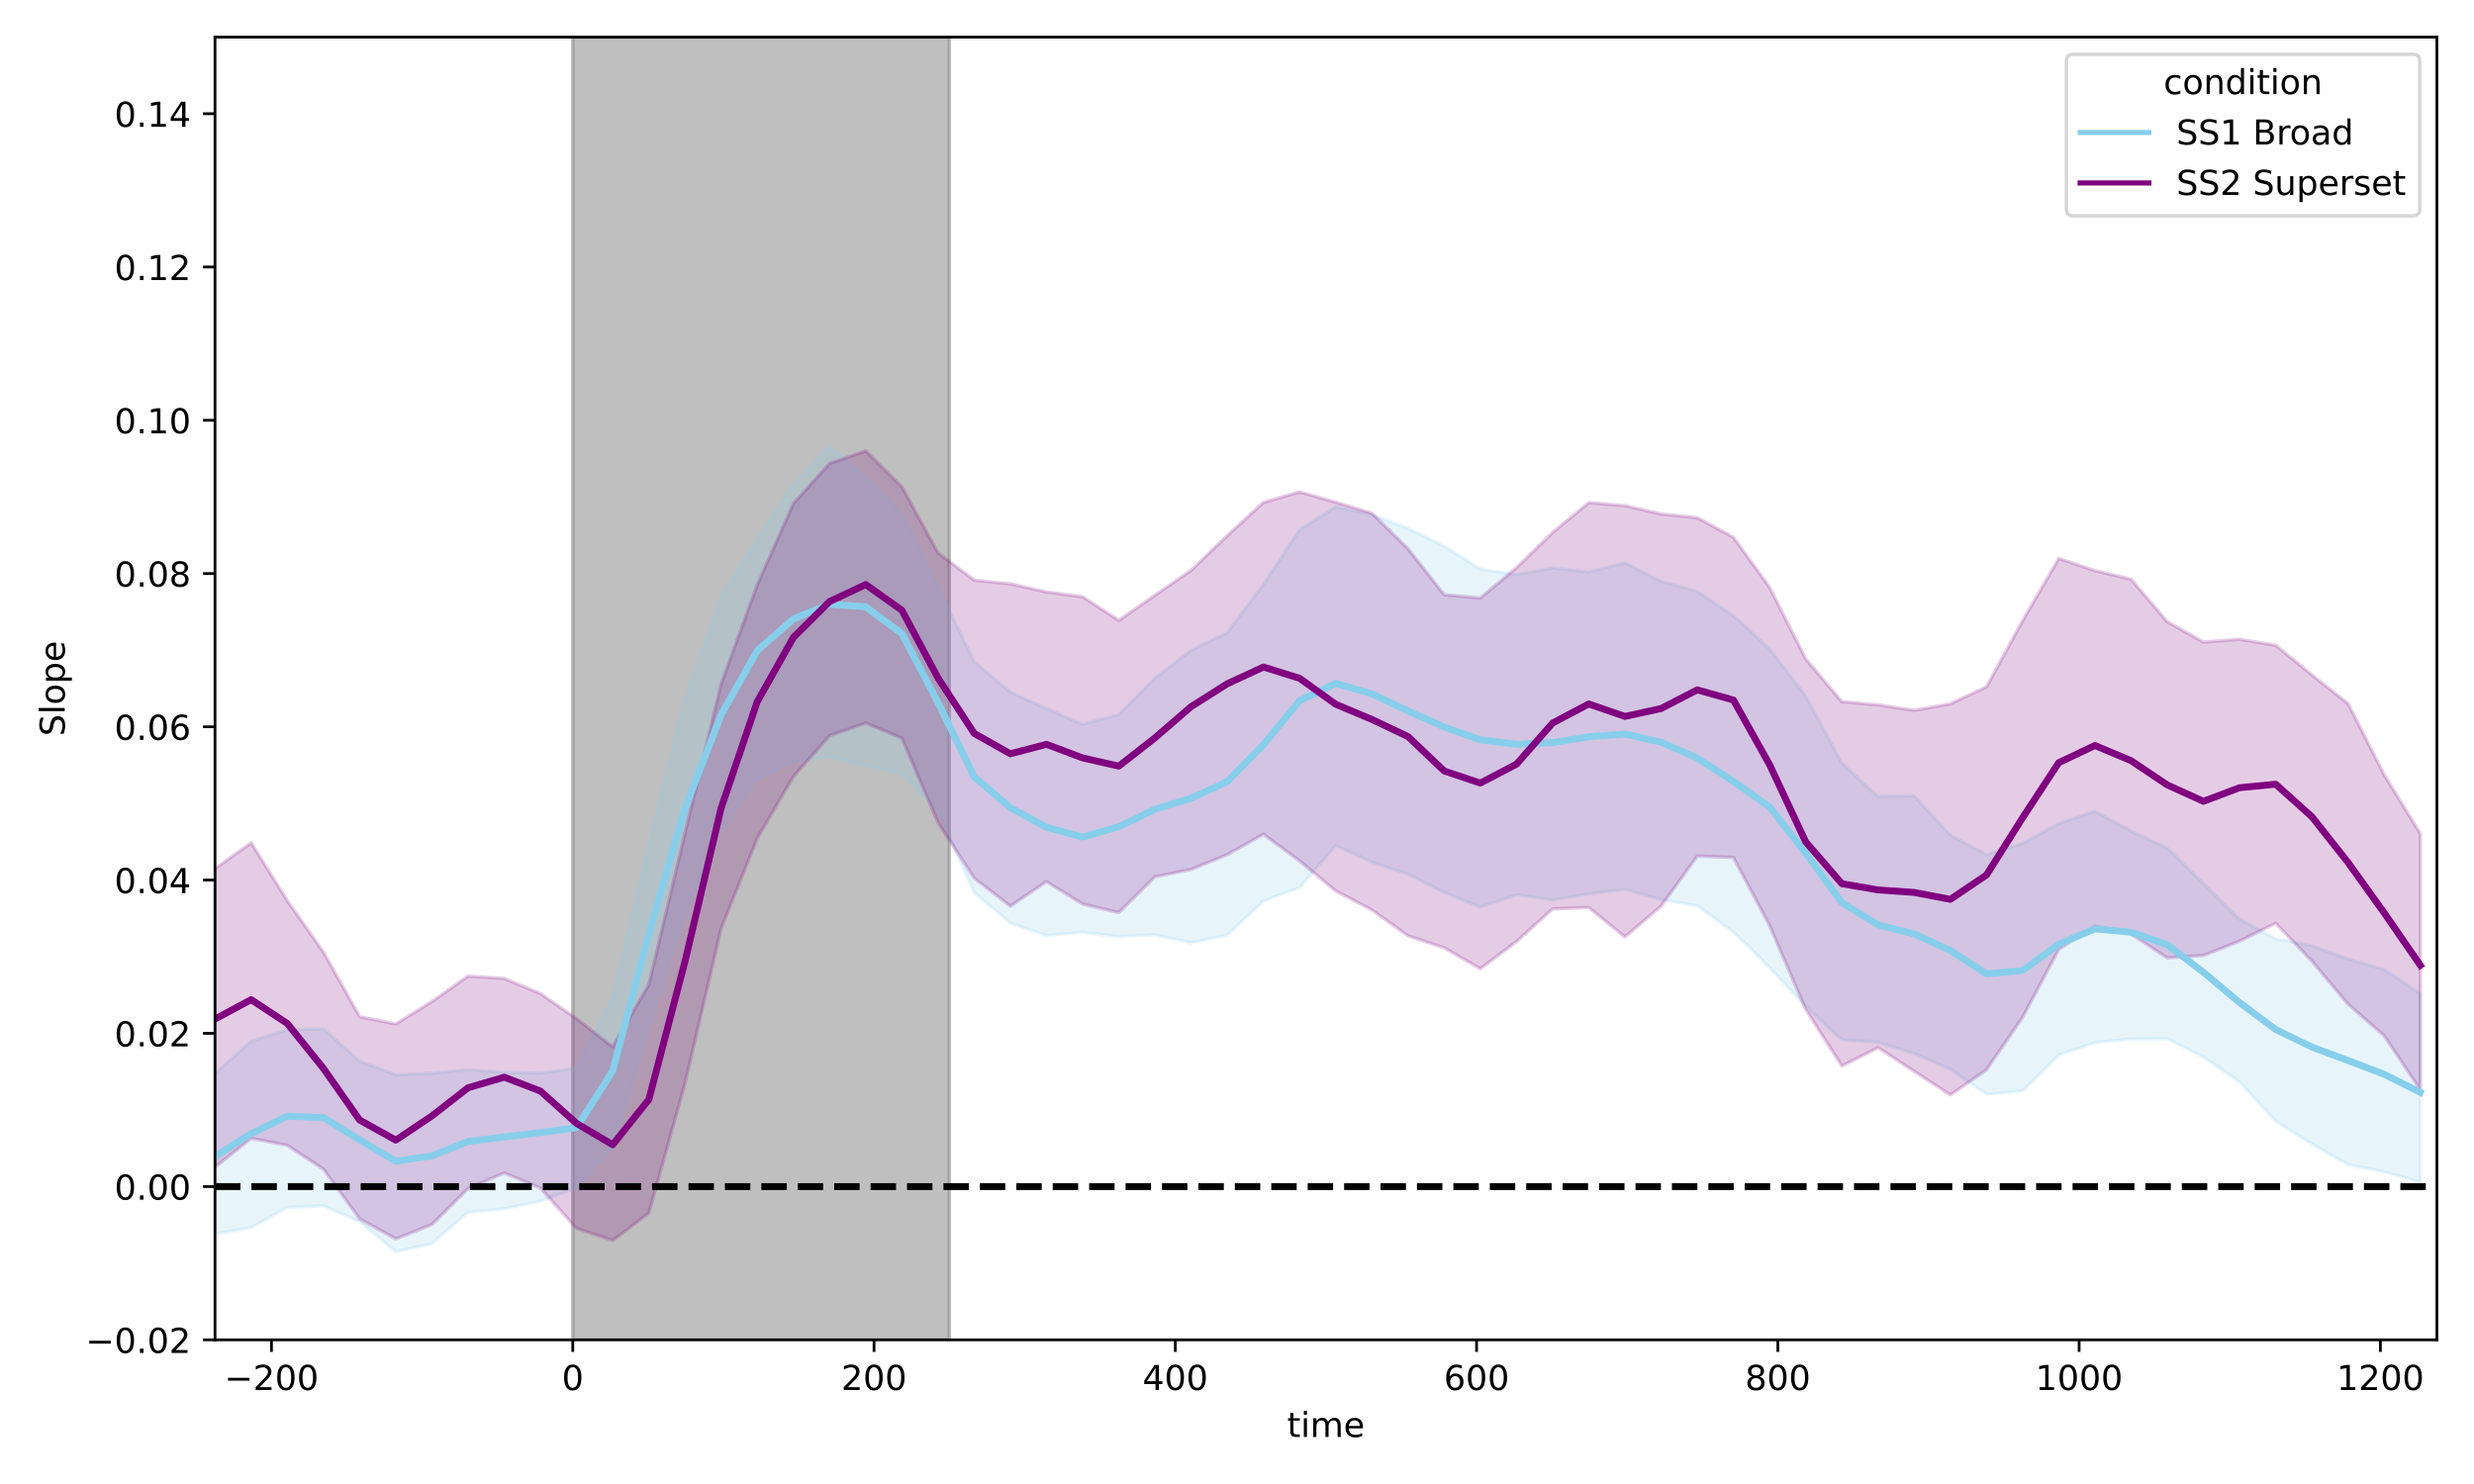
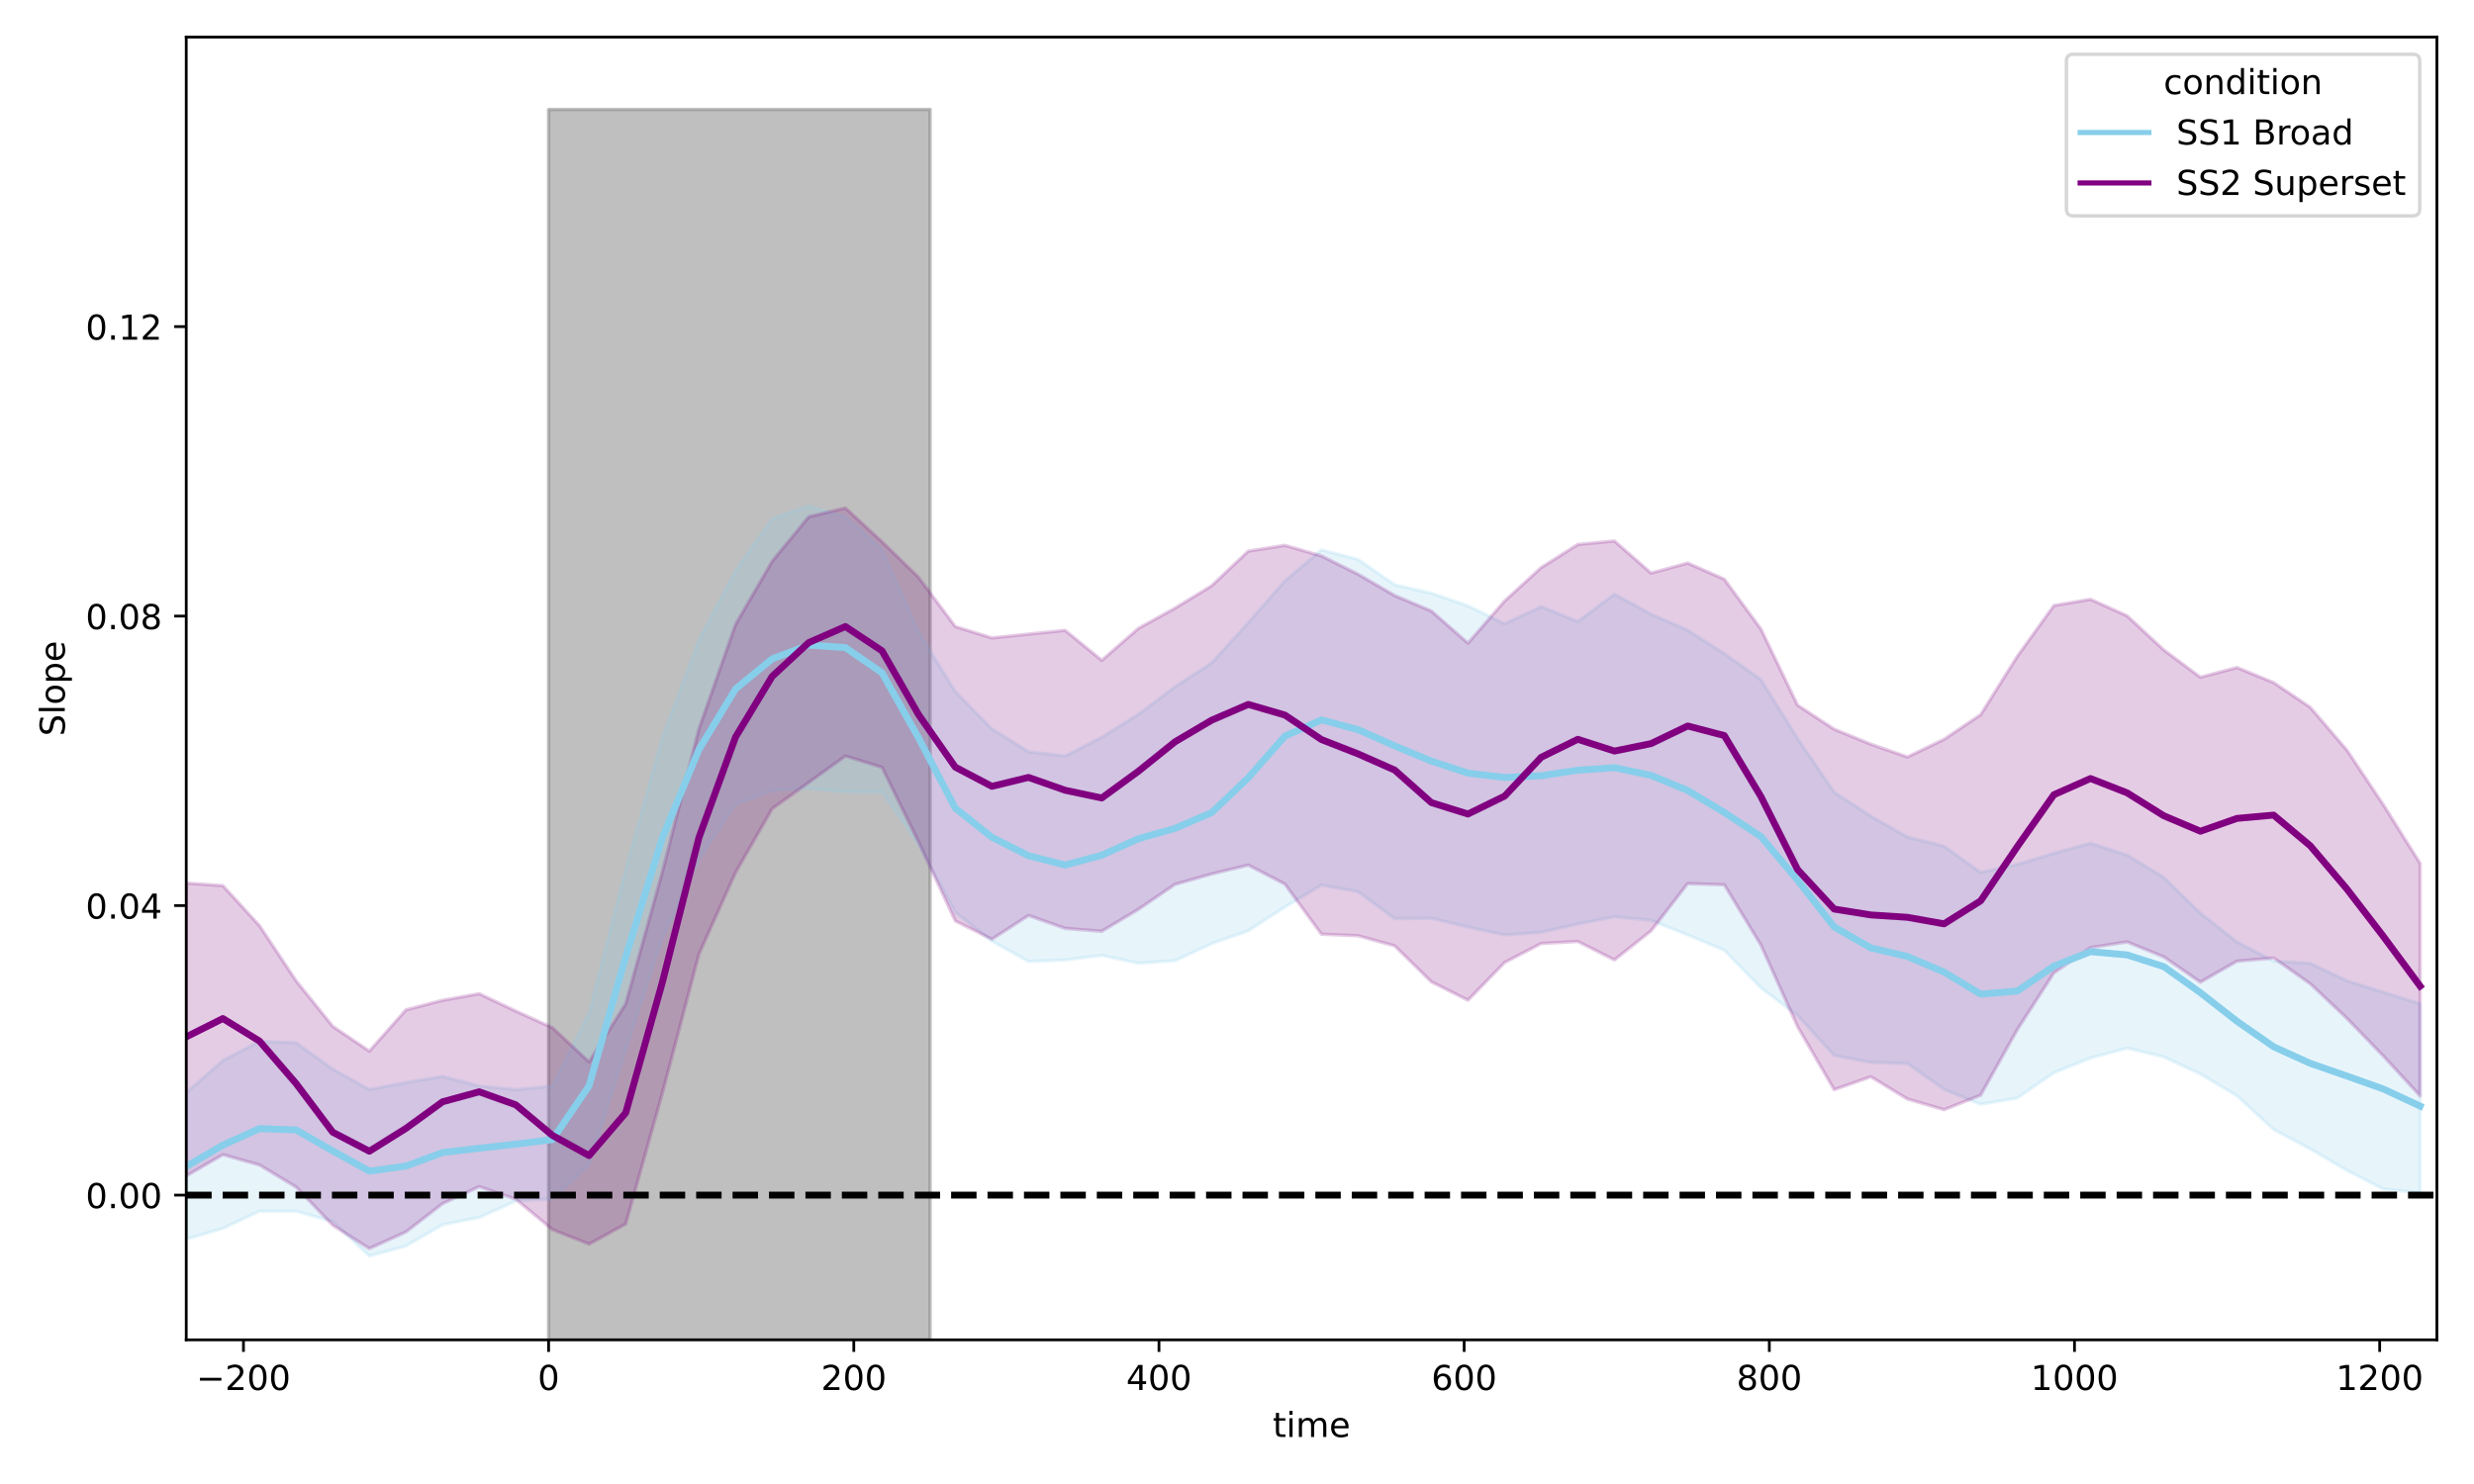
<svg xmlns="http://www.w3.org/2000/svg" xmlns:xlink="http://www.w3.org/1999/xlink" width="720pt" height="432pt" viewBox="0 0 720 432" version="1.1">
  <defs>
    <style type="text/css">*{stroke-linejoin: round; stroke-linecap: butt}</style>
  </defs>
  <g id="figure_1">
    <g id="patch_1">
      <path d="M 0 432  L 720 432  L 720 0  L 0 0  z " style="fill: #ffffff" />
    </g>
    <g id="axes_1">
      <g id="patch_2">
-         <path d="M 62.57 390.04  L 709.2 390.04  L 709.2 10.8  L 62.57 10.8  z " style="fill: #ffffff" />
+         <path d="M 54.2 390.04  L 709.2 390.04  L 709.2 10.8  L 54.2 10.8  z " style="fill: #ffffff" />
      </g>
      <g id="PolyCollection_1">
        <defs>
-           <path id="m4a4ee7c663" d="M 166.688 -421.2  L 166.688 -41.96  L 276.287 -41.96  L 276.287 -421.2  L 276.287 -421.2  L 166.688 -421.2  z " style="stroke: #808080; stroke-opacity: 0.5" />
+           <path id="m236b72d494" d="M 159.666 -400.131  L 159.666 -41.96  L 270.683 -41.96  L 270.683 -400.131  L 270.683 -400.131  L 159.666 -400.131  z " style="stroke: #808080; stroke-opacity: 0.5" />
        </defs>
-         <g clip-path="url(#pb9e2cf6106)">
-           <use xlink:href="#m4a4ee7c663" x="0" y="432" style="fill: #808080; fill-opacity: 0.5; stroke: #808080; stroke-opacity: 0.5" />
+         <g clip-path="url(#p7b199322d2)">
+           <use xlink:href="#m236b72d494" x="0" y="432" style="fill: #808080; fill-opacity: 0.5; stroke: #808080; stroke-opacity: 0.5" />
        </g>
      </g>
      <g id="PolyCollection_2">
        <defs>
-           <path id="mbef86564f9" d="M 62.57 -119.502  L 62.57 -72.753  L 73.091 -74.649  L 83.613 -80.484  L 94.134 -80.993  L 104.656 -76.431  L 115.177 -67.618  L 125.699 -69.989  L 136.22 -79.12  L 146.741 -80.095  L 157.263 -82.348  L 167.784 -86.262  L 178.306 -97.97  L 188.827 -133.679  L 199.349 -166.07  L 209.87 -190.518  L 220.392 -205.018  L 230.913 -210.272  L 241.434 -211.692  L 251.956 -209.13  L 262.477 -206.764  L 272.999 -196.038  L 283.52 -172.143  L 294.042 -163.351  L 304.563 -159.667  L 315.084 -160.619  L 325.606 -159.362  L 336.127 -159.866  L 346.649 -157.544  L 357.17 -159.765  L 367.692 -169.755  L 378.213 -173.619  L 388.735 -185.825  L 399.256 -181.006  L 409.777 -177.506  L 420.299 -172.175  L 430.82 -167.932  L 441.342 -171.464  L 451.863 -170.021  L 462.385 -171.745  L 472.906 -173.06  L 483.427 -170.12  L 493.949 -168.351  L 504.47 -160.73  L 514.992 -150.336  L 525.513 -139.049  L 536.035 -129.279  L 546.556 -128.595  L 557.078 -125.268  L 567.599 -120.725  L 578.12 -113.449  L 588.642 -114.438  L 599.163 -124.87  L 609.685 -128.446  L 620.206 -129.562  L 630.728 -129.603  L 641.249 -124.336  L 651.77 -117.029  L 662.292 -105.58  L 672.813 -98.986  L 683.335 -93.002  L 693.856 -90.845  L 704.378 -88.002  L 704.378 -142.77  L 704.378 -142.77  L 693.856 -149.821  L 683.335 -152.87  L 672.813 -156.712  L 662.292 -158.706  L 651.77 -164.483  L 641.249 -174.868  L 630.728 -185.123  L 620.206 -190.066  L 609.685 -195.858  L 599.163 -192.245  L 588.642 -186.544  L 578.12 -183.227  L 567.599 -188.893  L 557.078 -200.39  L 546.556 -200.153  L 536.035 -209.862  L 525.513 -229.341  L 514.992 -243.16  L 504.47 -252.755  L 493.949 -259.915  L 483.427 -262.769  L 472.906 -268.174  L 462.385 -265.524  L 451.863 -266.677  L 441.342 -264.751  L 430.82 -266.305  L 420.299 -273.022  L 409.777 -278.158  L 399.256 -282.103  L 388.735 -284.466  L 378.213 -277.811  L 367.692 -261.896  L 357.17 -247.864  L 346.649 -242.732  L 336.127 -234.594  L 325.606 -224.004  L 315.084 -221.173  L 304.563 -225.764  L 294.042 -230.513  L 283.52 -239.462  L 272.999 -260.984  L 262.477 -282.473  L 251.956 -293.026  L 241.434 -302.171  L 230.913 -290.995  L 220.392 -275.035  L 209.87 -258.25  L 199.349 -228.374  L 188.827 -186.338  L 178.306 -141.568  L 167.784 -121.089  L 157.263 -119.649  L 146.741 -119.825  L 136.22 -120.619  L 125.699 -119.574  L 115.177 -119.17  L 104.656 -123.071  L 94.134 -132.56  L 83.613 -132.243  L 73.091 -128.991  L 62.57 -119.502  z " style="stroke: #87ceeb; stroke-opacity: 0.2" />
+           <path id="mfaacda18c8" d="M 54.2 -113.962  L 54.2 -71.276  L 64.858 -74.411  L 75.515 -79.418  L 86.173 -79.412  L 96.831 -76.419  L 107.488 -66.368  L 118.146 -69.294  L 128.803 -75.477  L 139.461 -77.595  L 150.119 -82.391  L 160.776 -82.997  L 171.434 -92.976  L 182.092 -126.203  L 192.749 -158.691  L 203.407 -181.781  L 214.064 -197.764  L 224.722 -201.898  L 235.38 -202.44  L 246.037 -201.453  L 256.695 -201.386  L 267.353 -186.142  L 278.01 -166.389  L 288.668 -158.025  L 299.325 -152.118  L 309.983 -152.534  L 320.641 -153.876  L 331.298 -151.596  L 341.956 -152.338  L 352.614 -157.317  L 363.271 -161.031  L 373.929 -167.973  L 384.586 -174.306  L 395.244 -172.391  L 405.902 -164.551  L 416.559 -164.687  L 427.217 -162.117  L 437.875 -159.815  L 448.532 -160.589  L 459.19 -163.009  L 469.847 -165.109  L 480.505 -164.087  L 491.163 -159.833  L 501.82 -155.384  L 512.478 -144.453  L 523.136 -136.388  L 533.793 -124.733  L 544.451 -122.7  L 555.108 -122.384  L 565.766 -114.866  L 576.424 -110.523  L 587.081 -112.371  L 597.739 -119.732  L 608.397 -124.015  L 619.054 -126.882  L 629.712 -124.334  L 640.369 -119.369  L 651.027 -112.99  L 661.685 -103.192  L 672.342 -97.555  L 683 -91.307  L 693.658 -85.827  L 704.315 -84.79  L 704.315 -139.802  L 704.315 -139.802  L 693.658 -143.168  L 683 -146.513  L 672.342 -151.585  L 661.685 -152.195  L 651.027 -157.826  L 640.369 -166.204  L 629.712 -176.622  L 619.054 -183.083  L 608.397 -186.562  L 597.739 -183.602  L 587.081 -180.395  L 576.424 -178.046  L 565.766 -185.695  L 555.108 -188.355  L 544.451 -194.449  L 533.793 -201.403  L 523.136 -217.046  L 512.478 -234.188  L 501.82 -241.732  L 491.163 -248.536  L 480.505 -253.239  L 469.847 -259.041  L 459.19 -251.113  L 448.532 -255.421  L 437.875 -250.435  L 427.217 -255.635  L 416.559 -259.304  L 405.902 -261.766  L 395.244 -269.132  L 384.586 -271.929  L 373.929 -262.899  L 363.271 -250.747  L 352.614 -239.026  L 341.956 -232.091  L 331.298 -224.064  L 320.641 -217.399  L 309.983 -211.936  L 299.325 -213.198  L 288.668 -219.829  L 278.01 -230.706  L 267.353 -247.978  L 256.695 -272.033  L 246.037 -281.55  L 235.38 -284.698  L 224.722 -281.048  L 214.064 -265.938  L 203.407 -245.686  L 192.749 -217.365  L 182.092 -178.967  L 171.434 -137.072  L 160.776 -115.828  L 150.119 -114.841  L 139.461 -115.877  L 128.803 -118.673  L 118.146 -116.9  L 107.488 -114.84  L 96.831 -120.807  L 86.173 -128.453  L 75.515 -128.895  L 64.858 -123.287  L 54.2 -113.962  z " style="stroke: #87ceeb; stroke-opacity: 0.2" />
        </defs>
-         <g clip-path="url(#pb9e2cf6106)">
-           <use xlink:href="#mbef86564f9" x="0" y="432" style="fill: #87ceeb; fill-opacity: 0.2; stroke: #87ceeb; stroke-opacity: 0.2" />
+         <g clip-path="url(#p7b199322d2)">
+           <use xlink:href="#mfaacda18c8" x="0" y="432" style="fill: #87ceeb; fill-opacity: 0.2; stroke: #87ceeb; stroke-opacity: 0.2" />
        </g>
      </g>
      <g id="PolyCollection_3">
        <defs>
-           <path id="m6bcfa03425" d="M 62.57 -179.112  L 62.57 -92.249  L 73.091 -100.621  L 83.613 -98.585  L 94.134 -91.643  L 104.656 -77.208  L 115.177 -71.368  L 125.699 -75.528  L 136.22 -86.006  L 146.741 -90.544  L 157.263 -86.167  L 167.784 -74.417  L 178.306 -70.893  L 188.827 -78.884  L 199.349 -116.623  L 209.87 -161.748  L 220.392 -188.012  L 230.913 -205.948  L 241.434 -217.825  L 251.956 -221.537  L 262.477 -217.116  L 272.999 -192.508  L 283.52 -176.354  L 294.042 -168.226  L 304.563 -175.35  L 315.084 -168.818  L 325.606 -166.337  L 336.127 -176.781  L 346.649 -178.904  L 357.17 -183.226  L 367.692 -189.147  L 378.213 -181.38  L 388.735 -172.646  L 399.256 -167.122  L 409.777 -159.579  L 420.299 -156.079  L 430.82 -150.017  L 441.342 -157.897  L 451.863 -167.428  L 462.385 -167.814  L 472.906 -159.257  L 483.427 -168.234  L 493.949 -182.792  L 504.47 -182.389  L 514.992 -162.601  L 525.513 -138.159  L 536.035 -121.706  L 546.556 -127.026  L 557.078 -120.148  L 567.599 -113.275  L 578.12 -120.592  L 588.642 -135.893  L 599.163 -155.665  L 609.685 -162.392  L 620.206 -160.093  L 630.728 -153.155  L 641.249 -153.858  L 651.77 -158.046  L 662.292 -163.243  L 672.813 -152.234  L 683.335 -139.699  L 693.856 -130.511  L 704.378 -114.749  L 704.378 -189.285  L 704.378 -189.285  L 693.856 -206.473  L 683.335 -227.143  L 672.813 -235.536  L 662.292 -244.152  L 651.77 -245.901  L 641.249 -245.098  L 630.728 -250.981  L 620.206 -263.371  L 609.685 -265.882  L 599.163 -269.412  L 588.642 -251.302  L 578.12 -232.043  L 567.599 -227.112  L 557.078 -225.214  L 546.556 -226.795  L 536.035 -227.731  L 525.513 -240.157  L 514.992 -261.023  L 504.47 -275.577  L 493.949 -281.28  L 483.427 -282.367  L 472.906 -284.79  L 462.385 -285.681  L 451.863 -276.976  L 441.342 -266.737  L 430.82 -257.907  L 420.299 -258.869  L 409.777 -272.255  L 399.256 -282.587  L 388.735 -285.786  L 378.213 -288.784  L 367.692 -285.75  L 357.17 -276.068  L 346.649 -265.979  L 336.127 -258.703  L 325.606 -251.392  L 315.084 -258.262  L 304.563 -259.672  L 294.042 -262.023  L 283.52 -263.113  L 272.999 -271.061  L 262.477 -290.266  L 251.956 -300.741  L 241.434 -297.09  L 230.913 -285.448  L 220.392 -261.774  L 209.87 -232.9  L 199.349 -189.411  L 188.827 -145.361  L 178.306 -127.253  L 167.784 -135.451  L 157.263 -142.752  L 146.741 -147.159  L 136.22 -147.837  L 125.699 -140.437  L 115.177 -133.907  L 104.656 -136.034  L 94.134 -154.823  L 83.613 -169.79  L 73.091 -186.658  L 62.57 -179.112  z " style="stroke: #800080; stroke-opacity: 0.2" />
+           <path id="m1258b88c67" d="M 54.2 -174.912  L 54.2 -89.677  L 64.858 -95.871  L 75.515 -92.865  L 86.173 -86.437  L 96.831 -75.326  L 107.488 -68.541  L 118.146 -73.37  L 128.803 -81.617  L 139.461 -86.56  L 150.119 -82.911  L 160.776 -74.057  L 171.434 -69.835  L 182.092 -75.688  L 192.749 -113.71  L 203.407 -154.229  L 214.064 -177.985  L 224.722 -196.579  L 235.38 -204.218  L 246.037 -211.911  L 256.695 -208.612  L 267.353 -186.827  L 278.01 -163.924  L 288.668 -158.594  L 299.325 -165.498  L 309.983 -161.733  L 320.641 -160.9  L 331.298 -167.277  L 341.956 -174.553  L 352.614 -177.578  L 363.271 -180.166  L 373.929 -174.64  L 384.586 -160.042  L 395.244 -159.593  L 405.902 -156.657  L 416.559 -146.187  L 427.217 -140.836  L 437.875 -151.806  L 448.532 -157.345  L 459.19 -157.932  L 469.847 -152.565  L 480.505 -161.018  L 491.163 -174.777  L 501.82 -174.432  L 512.478 -156.849  L 523.136 -133.166  L 533.793 -114.797  L 544.451 -118.556  L 555.108 -112.073  L 565.766 -108.957  L 576.424 -113.19  L 587.081 -132.242  L 597.739 -148.792  L 608.397 -156.149  L 619.054 -157.798  L 629.712 -153.444  L 640.369 -146.087  L 651.027 -152.183  L 661.685 -153.124  L 672.342 -145.627  L 683 -135.552  L 693.658 -124.53  L 704.315 -112.988  L 704.315 -180.666  L 704.315 -180.666  L 693.658 -197.666  L 683 -213.634  L 672.342 -226.094  L 661.685 -233.286  L 651.027 -237.672  L 640.369 -234.85  L 629.712 -242.788  L 619.054 -252.721  L 608.397 -257.534  L 597.739 -255.717  L 587.081 -240.913  L 576.424 -223.946  L 565.766 -216.768  L 555.108 -211.636  L 544.451 -215.361  L 533.793 -219.719  L 523.136 -226.708  L 512.478 -248.878  L 501.82 -263.387  L 491.163 -268.083  L 480.505 -265.161  L 469.847 -274.514  L 459.19 -273.509  L 448.532 -266.772  L 437.875 -257.034  L 427.217 -244.776  L 416.559 -254.133  L 405.902 -258.629  L 395.244 -264.836  L 384.586 -270.16  L 373.929 -273.246  L 363.271 -271.562  L 352.614 -261.468  L 341.956 -254.959  L 331.298 -249.064  L 320.641 -239.765  L 309.983 -248.492  L 299.325 -247.405  L 288.668 -246.292  L 278.01 -249.603  L 267.353 -263.914  L 256.695 -274.291  L 246.037 -284.117  L 235.38 -281.583  L 224.722 -268.609  L 214.064 -250.223  L 203.407 -219.799  L 192.749 -178.161  L 182.092 -139.793  L 171.434 -122.89  L 160.776 -132.817  L 150.119 -137.659  L 139.461 -142.719  L 128.803 -140.807  L 118.146 -138.026  L 107.488 -126.001  L 96.831 -133.228  L 86.173 -146.468  L 75.515 -162.536  L 64.858 -174.176  L 54.2 -174.912  z " style="stroke: #800080; stroke-opacity: 0.2" />
        </defs>
-         <g clip-path="url(#pb9e2cf6106)">
-           <use xlink:href="#m6bcfa03425" x="0" y="432" style="fill: #800080; fill-opacity: 0.2; stroke: #800080; stroke-opacity: 0.2" />
+         <g clip-path="url(#p7b199322d2)">
+           <use xlink:href="#m1258b88c67" x="0" y="432" style="fill: #800080; fill-opacity: 0.2; stroke: #800080; stroke-opacity: 0.2" />
        </g>
      </g>
      <g id="matplotlib.axis_1">
        <g id="xtick_1">
          <g id="line2d_1">
            <defs>
-               <path id="m4331cbb674" d="M 0 0  L 0 3.5  " style="stroke: #000000; stroke-width: 0.8" />
+               <path id="mf0851387f4" d="M 0 0  L 0 3.5  " style="stroke: #000000; stroke-width: 0.8" />
            </defs>
            <g>
-               <use xlink:href="#m4331cbb674" x="79.01" y="390.04" style="stroke: #000000; stroke-width: 0.8" />
+               <use xlink:href="#mf0851387f4" x="70.853" y="390.04" style="stroke: #000000; stroke-width: 0.8" />
            </g>
          </g>
          <g id="text_1">
-             <text style="font: 10px 'DejaVu Sans', 'Bitstream Vera Sans', 'Computer Modern Sans Serif', 'Lucida Grande', 'Verdana', 'Geneva', 'Lucid', 'Arial', 'Helvetica', 'Avant Garde', sans-serif; text-anchor: middle" x="79.01" y="404.638" transform="rotate(-0 79.00975 404.6384)">−200</text>
+             <text style="font: 10px 'DejaVu Sans', 'Bitstream Vera Sans', 'Computer Modern Sans Serif', 'Lucida Grande', 'Verdana', 'Geneva', 'Lucid', 'Arial', 'Helvetica', 'Avant Garde', sans-serif; text-anchor: middle" x="70.853" y="404.638" transform="rotate(-0 70.85254 404.6384)">−200</text>
          </g>
        </g>
        <g id="xtick_2">
          <g id="line2d_2">
            <g>
-               <use xlink:href="#m4331cbb674" x="166.688" y="390.04" style="stroke: #000000; stroke-width: 0.8" />
+               <use xlink:href="#mf0851387f4" x="159.666" y="390.04" style="stroke: #000000; stroke-width: 0.8" />
            </g>
          </g>
          <g id="text_2">
-             <text style="font: 10px 'DejaVu Sans', 'Bitstream Vera Sans', 'Computer Modern Sans Serif', 'Lucida Grande', 'Verdana', 'Geneva', 'Lucid', 'Arial', 'Helvetica', 'Avant Garde', sans-serif; text-anchor: middle" x="166.688" y="404.638" transform="rotate(-0 166.6884 404.6384)">0</text>
+             <text style="font: 10px 'DejaVu Sans', 'Bitstream Vera Sans', 'Computer Modern Sans Serif', 'Lucida Grande', 'Verdana', 'Geneva', 'Lucid', 'Arial', 'Helvetica', 'Avant Garde', sans-serif; text-anchor: middle" x="159.666" y="404.638" transform="rotate(-0 159.6661 404.6384)">0</text>
          </g>
        </g>
        <g id="xtick_3">
          <g id="line2d_3">
            <g>
-               <use xlink:href="#m4331cbb674" x="254.367" y="390.04" style="stroke: #000000; stroke-width: 0.8" />
+               <use xlink:href="#mf0851387f4" x="248.48" y="390.04" style="stroke: #000000; stroke-width: 0.8" />
            </g>
          </g>
          <g id="text_3">
-             <text style="font: 10px 'DejaVu Sans', 'Bitstream Vera Sans', 'Computer Modern Sans Serif', 'Lucida Grande', 'Verdana', 'Geneva', 'Lucid', 'Arial', 'Helvetica', 'Avant Garde', sans-serif; text-anchor: middle" x="254.367" y="404.638" transform="rotate(-0 254.367 404.6384)">200</text>
+             <text style="font: 10px 'DejaVu Sans', 'Bitstream Vera Sans', 'Computer Modern Sans Serif', 'Lucida Grande', 'Verdana', 'Geneva', 'Lucid', 'Arial', 'Helvetica', 'Avant Garde', sans-serif; text-anchor: middle" x="248.48" y="404.638" transform="rotate(-0 248.4797 404.6384)">200</text>
          </g>
        </g>
        <g id="xtick_4">
          <g id="line2d_4">
            <g>
-               <use xlink:href="#m4331cbb674" x="342.046" y="390.04" style="stroke: #000000; stroke-width: 0.8" />
+               <use xlink:href="#mf0851387f4" x="337.293" y="390.04" style="stroke: #000000; stroke-width: 0.8" />
            </g>
          </g>
          <g id="text_4">
-             <text style="font: 10px 'DejaVu Sans', 'Bitstream Vera Sans', 'Computer Modern Sans Serif', 'Lucida Grande', 'Verdana', 'Geneva', 'Lucid', 'Arial', 'Helvetica', 'Avant Garde', sans-serif; text-anchor: middle" x="342.046" y="404.638" transform="rotate(-0 342.0457 404.6384)">400</text>
+             <text style="font: 10px 'DejaVu Sans', 'Bitstream Vera Sans', 'Computer Modern Sans Serif', 'Lucida Grande', 'Verdana', 'Geneva', 'Lucid', 'Arial', 'Helvetica', 'Avant Garde', sans-serif; text-anchor: middle" x="337.293" y="404.638" transform="rotate(-0 337.2932 404.6384)">400</text>
          </g>
        </g>
        <g id="xtick_5">
          <g id="line2d_5">
            <g>
-               <use xlink:href="#m4331cbb674" x="429.724" y="390.04" style="stroke: #000000; stroke-width: 0.8" />
+               <use xlink:href="#mf0851387f4" x="426.107" y="390.04" style="stroke: #000000; stroke-width: 0.8" />
            </g>
          </g>
          <g id="text_5">
-             <text style="font: 10px 'DejaVu Sans', 'Bitstream Vera Sans', 'Computer Modern Sans Serif', 'Lucida Grande', 'Verdana', 'Geneva', 'Lucid', 'Arial', 'Helvetica', 'Avant Garde', sans-serif; text-anchor: middle" x="429.724" y="404.638" transform="rotate(-0 429.7243 404.6384)">600</text>
+             <text style="font: 10px 'DejaVu Sans', 'Bitstream Vera Sans', 'Computer Modern Sans Serif', 'Lucida Grande', 'Verdana', 'Geneva', 'Lucid', 'Arial', 'Helvetica', 'Avant Garde', sans-serif; text-anchor: middle" x="426.107" y="404.638" transform="rotate(-0 426.1068 404.6384)">600</text>
          </g>
        </g>
        <g id="xtick_6">
          <g id="line2d_6">
            <g>
-               <use xlink:href="#m4331cbb674" x="517.403" y="390.04" style="stroke: #000000; stroke-width: 0.8" />
+               <use xlink:href="#mf0851387f4" x="514.92" y="390.04" style="stroke: #000000; stroke-width: 0.8" />
            </g>
          </g>
          <g id="text_6">
-             <text style="font: 10px 'DejaVu Sans', 'Bitstream Vera Sans', 'Computer Modern Sans Serif', 'Lucida Grande', 'Verdana', 'Geneva', 'Lucid', 'Arial', 'Helvetica', 'Avant Garde', sans-serif; text-anchor: middle" x="517.403" y="404.638" transform="rotate(-0 517.403 404.6384)">800</text>
+             <text style="font: 10px 'DejaVu Sans', 'Bitstream Vera Sans', 'Computer Modern Sans Serif', 'Lucida Grande', 'Verdana', 'Geneva', 'Lucid', 'Arial', 'Helvetica', 'Avant Garde', sans-serif; text-anchor: middle" x="514.92" y="404.638" transform="rotate(-0 514.9203 404.6384)">800</text>
          </g>
        </g>
        <g id="xtick_7">
          <g id="line2d_7">
            <g>
-               <use xlink:href="#m4331cbb674" x="605.082" y="390.04" style="stroke: #000000; stroke-width: 0.8" />
+               <use xlink:href="#mf0851387f4" x="603.734" y="390.04" style="stroke: #000000; stroke-width: 0.8" />
            </g>
          </g>
          <g id="text_7">
-             <text style="font: 10px 'DejaVu Sans', 'Bitstream Vera Sans', 'Computer Modern Sans Serif', 'Lucida Grande', 'Verdana', 'Geneva', 'Lucid', 'Arial', 'Helvetica', 'Avant Garde', sans-serif; text-anchor: middle" x="605.082" y="404.638" transform="rotate(-0 605.0816 404.6384)">1000</text>
+             <text style="font: 10px 'DejaVu Sans', 'Bitstream Vera Sans', 'Computer Modern Sans Serif', 'Lucida Grande', 'Verdana', 'Geneva', 'Lucid', 'Arial', 'Helvetica', 'Avant Garde', sans-serif; text-anchor: middle" x="603.734" y="404.638" transform="rotate(-0 603.7339 404.6384)">1000</text>
          </g>
        </g>
        <g id="xtick_8">
          <g id="line2d_8">
            <g>
-               <use xlink:href="#m4331cbb674" x="692.76" y="390.04" style="stroke: #000000; stroke-width: 0.8" />
+               <use xlink:href="#mf0851387f4" x="692.547" y="390.04" style="stroke: #000000; stroke-width: 0.8" />
            </g>
          </g>
          <g id="text_8">
-             <text style="font: 10px 'DejaVu Sans', 'Bitstream Vera Sans', 'Computer Modern Sans Serif', 'Lucida Grande', 'Verdana', 'Geneva', 'Lucid', 'Arial', 'Helvetica', 'Avant Garde', sans-serif; text-anchor: middle" x="692.76" y="404.638" transform="rotate(-0 692.7603 404.6384)">1200</text>
+             <text style="font: 10px 'DejaVu Sans', 'Bitstream Vera Sans', 'Computer Modern Sans Serif', 'Lucida Grande', 'Verdana', 'Geneva', 'Lucid', 'Arial', 'Helvetica', 'Avant Garde', sans-serif; text-anchor: middle" x="692.547" y="404.638" transform="rotate(-0 692.5475 404.6384)">1200</text>
          </g>
        </g>
        <g id="text_9">
-           <text style="font: 10px 'DejaVu Sans', 'Bitstream Vera Sans', 'Computer Modern Sans Serif', 'Lucida Grande', 'Verdana', 'Geneva', 'Lucid', 'Arial', 'Helvetica', 'Avant Garde', sans-serif; text-anchor: middle" x="385.885" y="418.317" transform="rotate(-0 385.885 418.3166)">time</text>
+           <text style="font: 10px 'DejaVu Sans', 'Bitstream Vera Sans', 'Computer Modern Sans Serif', 'Lucida Grande', 'Verdana', 'Geneva', 'Lucid', 'Arial', 'Helvetica', 'Avant Garde', sans-serif; text-anchor: middle" x="381.7" y="418.317" transform="rotate(-0 381.7 418.3166)">time</text>
        </g>
      </g>
      <g id="matplotlib.axis_2">
        <g id="ytick_1">
          <g id="line2d_9">
            <defs>
-               <path id="m49bf3d7b0e" d="M 0 0  L -3.5 0  " style="stroke: #000000; stroke-width: 0.8" />
+               <path id="m1724e5f155" d="M 0 0  L -3.5 0  " style="stroke: #000000; stroke-width: 0.8" />
            </defs>
            <g>
-               <use xlink:href="#m49bf3d7b0e" x="62.57" y="390.04" style="stroke: #000000; stroke-width: 0.8" />
+               <use xlink:href="#m1724e5f155" x="54.2" y="347.902" style="stroke: #000000; stroke-width: 0.8" />
            </g>
          </g>
          <g id="text_10">
-             <text style="font: 10px 'DejaVu Sans', 'Bitstream Vera Sans', 'Computer Modern Sans Serif', 'Lucida Grande', 'Verdana', 'Geneva', 'Lucid', 'Arial', 'Helvetica', 'Avant Garde', sans-serif; text-anchor: end" x="55.57" y="393.839" transform="rotate(-0 55.57 393.8392)">−0.02</text>
+             <text style="font: 10px 'DejaVu Sans', 'Bitstream Vera Sans', 'Computer Modern Sans Serif', 'Lucida Grande', 'Verdana', 'Geneva', 'Lucid', 'Arial', 'Helvetica', 'Avant Garde', sans-serif; text-anchor: end" x="47.2" y="351.701" transform="rotate(-0 47.2 351.7014)">0.00</text>
          </g>
        </g>
        <g id="ytick_2">
          <g id="line2d_10">
            <g>
-               <use xlink:href="#m49bf3d7b0e" x="62.57" y="345.424" style="stroke: #000000; stroke-width: 0.8" />
+               <use xlink:href="#m1724e5f155" x="54.2" y="263.627" style="stroke: #000000; stroke-width: 0.8" />
            </g>
          </g>
          <g id="text_11">
-             <text style="font: 10px 'DejaVu Sans', 'Bitstream Vera Sans', 'Computer Modern Sans Serif', 'Lucida Grande', 'Verdana', 'Geneva', 'Lucid', 'Arial', 'Helvetica', 'Avant Garde', sans-serif; text-anchor: end" x="55.57" y="349.223" transform="rotate(-0 55.57 349.2227)">0.00</text>
+             <text style="font: 10px 'DejaVu Sans', 'Bitstream Vera Sans', 'Computer Modern Sans Serif', 'Lucida Grande', 'Verdana', 'Geneva', 'Lucid', 'Arial', 'Helvetica', 'Avant Garde', sans-serif; text-anchor: end" x="47.2" y="267.426" transform="rotate(-0 47.2 267.4259)">0.04</text>
          </g>
        </g>
        <g id="ytick_3">
          <g id="line2d_11">
            <g>
-               <use xlink:href="#m49bf3d7b0e" x="62.57" y="300.807" style="stroke: #000000; stroke-width: 0.8" />
+               <use xlink:href="#m1724e5f155" x="54.2" y="179.351" style="stroke: #000000; stroke-width: 0.8" />
            </g>
          </g>
          <g id="text_12">
-             <text style="font: 10px 'DejaVu Sans', 'Bitstream Vera Sans', 'Computer Modern Sans Serif', 'Lucida Grande', 'Verdana', 'Geneva', 'Lucid', 'Arial', 'Helvetica', 'Avant Garde', sans-serif; text-anchor: end" x="55.57" y="304.606" transform="rotate(-0 55.57 304.6063)">0.02</text>
+             <text style="font: 10px 'DejaVu Sans', 'Bitstream Vera Sans', 'Computer Modern Sans Serif', 'Lucida Grande', 'Verdana', 'Geneva', 'Lucid', 'Arial', 'Helvetica', 'Avant Garde', sans-serif; text-anchor: end" x="47.2" y="183.15" transform="rotate(-0 47.2 183.1503)">0.08</text>
          </g>
        </g>
        <g id="ytick_4">
          <g id="line2d_12">
            <g>
-               <use xlink:href="#m49bf3d7b0e" x="62.57" y="256.191" style="stroke: #000000; stroke-width: 0.8" />
+               <use xlink:href="#m1724e5f155" x="54.2" y="95.076" style="stroke: #000000; stroke-width: 0.8" />
            </g>
          </g>
          <g id="text_13">
-             <text style="font: 10px 'DejaVu Sans', 'Bitstream Vera Sans', 'Computer Modern Sans Serif', 'Lucida Grande', 'Verdana', 'Geneva', 'Lucid', 'Arial', 'Helvetica', 'Avant Garde', sans-serif; text-anchor: end" x="55.57" y="259.99" transform="rotate(-0 55.57 259.9898)">0.04</text>
-           </g>
-         </g>
-         <g id="ytick_5">
-           <g id="line2d_13">
-             <g>
-               <use xlink:href="#m49bf3d7b0e" x="62.57" y="211.574" style="stroke: #000000; stroke-width: 0.8" />
-             </g>
-           </g>
-           <g id="text_14">
-             <text style="font: 10px 'DejaVu Sans', 'Bitstream Vera Sans', 'Computer Modern Sans Serif', 'Lucida Grande', 'Verdana', 'Geneva', 'Lucid', 'Arial', 'Helvetica', 'Avant Garde', sans-serif; text-anchor: end" x="55.57" y="215.373" transform="rotate(-0 55.57 215.3733)">0.06</text>
-           </g>
-         </g>
-         <g id="ytick_6">
-           <g id="line2d_14">
-             <g>
-               <use xlink:href="#m49bf3d7b0e" x="62.57" y="166.958" style="stroke: #000000; stroke-width: 0.8" />
-             </g>
-           </g>
-           <g id="text_15">
-             <text style="font: 10px 'DejaVu Sans', 'Bitstream Vera Sans', 'Computer Modern Sans Serif', 'Lucida Grande', 'Verdana', 'Geneva', 'Lucid', 'Arial', 'Helvetica', 'Avant Garde', sans-serif; text-anchor: end" x="55.57" y="170.757" transform="rotate(-0 55.57 170.7569)">0.08</text>
-           </g>
-         </g>
-         <g id="ytick_7">
-           <g id="line2d_15">
-             <g>
-               <use xlink:href="#m49bf3d7b0e" x="62.57" y="122.341" style="stroke: #000000; stroke-width: 0.8" />
-             </g>
-           </g>
-           <g id="text_16">
-             <text style="font: 10px 'DejaVu Sans', 'Bitstream Vera Sans', 'Computer Modern Sans Serif', 'Lucida Grande', 'Verdana', 'Geneva', 'Lucid', 'Arial', 'Helvetica', 'Avant Garde', sans-serif; text-anchor: end" x="55.57" y="126.14" transform="rotate(-0 55.57 126.1404)">0.10</text>
-           </g>
-         </g>
-         <g id="ytick_8">
-           <g id="line2d_16">
-             <g>
-               <use xlink:href="#m49bf3d7b0e" x="62.57" y="77.725" style="stroke: #000000; stroke-width: 0.8" />
-             </g>
-           </g>
-           <g id="text_17">
-             <text style="font: 10px 'DejaVu Sans', 'Bitstream Vera Sans', 'Computer Modern Sans Serif', 'Lucida Grande', 'Verdana', 'Geneva', 'Lucid', 'Arial', 'Helvetica', 'Avant Garde', sans-serif; text-anchor: end" x="55.57" y="81.524" transform="rotate(-0 55.57 81.52393)">0.12</text>
-           </g>
-         </g>
-         <g id="ytick_9">
-           <g id="line2d_17">
-             <g>
-               <use xlink:href="#m49bf3d7b0e" x="62.57" y="33.108" style="stroke: #000000; stroke-width: 0.8" />
-             </g>
-           </g>
-           <g id="text_18">
-             <text style="font: 10px 'DejaVu Sans', 'Bitstream Vera Sans', 'Computer Modern Sans Serif', 'Lucida Grande', 'Verdana', 'Geneva', 'Lucid', 'Arial', 'Helvetica', 'Avant Garde', sans-serif; text-anchor: end" x="55.57" y="36.907" transform="rotate(-0 55.57 36.90745)">0.14</text>
-           </g>
-         </g>
-         <g id="text_19">
-           <text style="font: 10px 'DejaVu Sans', 'Bitstream Vera Sans', 'Computer Modern Sans Serif', 'Lucida Grande', 'Verdana', 'Geneva', 'Lucid', 'Arial', 'Helvetica', 'Avant Garde', sans-serif; text-anchor: middle" x="18.845" y="200.42" transform="rotate(-90 18.845 200.42)">Slope</text>
-         </g>
-       </g>
-       <g id="line2d_18">
-         <path d="M 62.57 345.424  L 709.2 345.424  " clip-path="url(#pb9e2cf6106)" style="fill: none; stroke-dasharray: 7.4,3.2; stroke-dashoffset: 0; stroke: #000000; stroke-width: 2" />
-       </g>
-       <g id="line2d_19">
-         <path d="M 62.57 336.613  L 73.091 330.022  L 83.613 324.93  L 94.134 325.337  L 104.656 331.802  L 115.177 338.039  L 125.699 336.472  L 136.22 332.304  L 146.741 330.982  L 157.263 329.713  L 167.784 328.32  L 178.306 311.738  L 188.827 271.963  L 199.349 235.321  L 209.87 208.101  L 220.392 189.41  L 230.913 180.136  L 241.434 175.896  L 251.956 176.665  L 262.477 184.449  L 272.999 204.547  L 283.52 226.144  L 294.042 235.126  L 304.563 240.821  L 315.084 243.687  L 325.606 240.653  L 336.127 235.578  L 346.649 232.383  L 357.17 227.528  L 367.692 216.789  L 378.213 203.97  L 388.735 198.946  L 399.256 201.97  L 409.777 206.971  L 420.299 211.649  L 430.82 215.358  L 441.342 216.683  L 451.863 216.169  L 462.385 214.46  L 472.906 213.677  L 483.427 216.058  L 493.949 220.689  L 504.47 227.476  L 514.992 234.917  L 525.513 248.361  L 536.035 262.764  L 546.556 269.233  L 557.078 271.873  L 567.599 276.676  L 578.12 283.49  L 588.642 282.524  L 599.163 274.845  L 609.685 270.39  L 620.206 271.392  L 630.728 275  L 641.249 283.021  L 651.77 291.853  L 662.292 299.697  L 672.813 304.815  L 683.335 308.724  L 693.856 312.731  L 704.378 317.995  " clip-path="url(#pb9e2cf6106)" style="fill: none; stroke: #87ceeb; stroke-width: 2; stroke-linecap: square" />
-       </g>
-       <g id="line2d_20">
-         <path d="M 62.57 296.65  L 73.091 291.002  L 83.613 297.943  L 94.134 311.039  L 104.656 326.035  L 115.177 331.901  L 125.699 324.855  L 136.22 316.653  L 146.741 313.579  L 157.263 317.605  L 167.784 327.024  L 178.306 333.243  L 188.827 320.074  L 199.349 279.887  L 209.87 235.235  L 220.392 204.241  L 230.913 185.544  L 241.434 175.109  L 251.956 170.172  L 262.477 177.663  L 272.999 197.382  L 283.52 213.503  L 294.042 219.43  L 304.563 216.678  L 315.084 220.633  L 325.606 223.022  L 336.127 214.788  L 346.649 205.708  L 357.17 199.048  L 367.692 194.176  L 378.213 197.452  L 388.735 205.014  L 399.256 209.435  L 409.777 214.419  L 420.299 224.442  L 430.82 227.959  L 441.342 222.45  L 451.863 210.471  L 462.385 204.928  L 472.906 208.559  L 483.427 206.256  L 493.949 200.826  L 504.47 203.777  L 514.992 222.585  L 525.513 245.075  L 536.035 257.251  L 546.556 259.063  L 557.078 259.796  L 567.599 261.81  L 578.12 254.718  L 588.642 238.029  L 599.163 222.007  L 609.685 217.018  L 620.206 221.438  L 630.728 228.49  L 641.249 233.265  L 651.77 229.308  L 662.292 228.29  L 672.813 237.748  L 683.335 251.06  L 693.856 265.737  L 704.378 281  " clip-path="url(#pb9e2cf6106)" style="fill: none; stroke: #800080; stroke-width: 2; stroke-linecap: square" />
-       </g>
-       <g id="line2d_21" />
-       <g id="line2d_22" />
+             <text style="font: 10px 'DejaVu Sans', 'Bitstream Vera Sans', 'Computer Modern Sans Serif', 'Lucida Grande', 'Verdana', 'Geneva', 'Lucid', 'Arial', 'Helvetica', 'Avant Garde', sans-serif; text-anchor: end" x="47.2" y="98.875" transform="rotate(-0 47.2 98.87477)">0.12</text>
+           </g>
+         </g>
+         <g id="text_14">
+           <text style="font: 10px 'DejaVu Sans', 'Bitstream Vera Sans', 'Computer Modern Sans Serif', 'Lucida Grande', 'Verdana', 'Geneva', 'Lucid', 'Arial', 'Helvetica', 'Avant Garde', sans-serif; text-anchor: middle" x="18.855" y="200.42" transform="rotate(-90 18.85469 200.42)">Slope</text>
+         </g>
+       </g>
+       <g id="line2d_13">
+         <path d="M 54.2 347.902  L 709.2 347.902  " clip-path="url(#p7b199322d2)" style="fill: none; stroke-dasharray: 7.4,3.2; stroke-dashoffset: 0; stroke: #000000; stroke-width: 2" />
+       </g>
+       <g id="line2d_14">
+         <path d="M 54.2 339.581  L 64.858 333.357  L 75.515 328.547  L 86.173 328.932  L 96.831 335.037  L 107.488 340.928  L 118.146 339.448  L 128.803 335.511  L 139.461 334.263  L 150.119 333.065  L 160.776 331.749  L 171.434 316.088  L 182.092 278.522  L 192.749 243.917  L 203.407 218.209  L 214.064 200.556  L 224.722 191.797  L 235.38 187.792  L 246.037 188.519  L 256.695 195.871  L 267.353 214.852  L 278.01 235.25  L 288.668 243.733  L 299.325 249.111  L 309.983 251.817  L 320.641 248.952  L 331.298 244.159  L 341.956 241.142  L 352.614 236.556  L 363.271 226.414  L 373.929 214.307  L 384.586 209.563  L 395.244 212.419  L 405.902 217.142  L 416.559 221.559  L 427.217 225.063  L 437.875 226.314  L 448.532 225.828  L 459.19 224.214  L 469.847 223.475  L 480.505 225.723  L 491.163 230.098  L 501.82 236.508  L 512.478 243.535  L 523.136 256.232  L 533.793 269.835  L 544.451 275.944  L 555.108 278.437  L 565.766 282.974  L 576.424 289.409  L 587.081 288.497  L 597.739 281.244  L 608.397 277.037  L 619.054 277.984  L 629.712 281.391  L 640.369 288.967  L 651.027 297.308  L 661.685 304.716  L 672.342 309.55  L 683 313.241  L 693.658 317.026  L 704.315 321.998  " clip-path="url(#p7b199322d2)" style="fill: none; stroke: #87ceeb; stroke-width: 2; stroke-linecap: square" />
+       </g>
+       <g id="line2d_15">
+         <path d="M 54.2 301.838  L 64.858 296.504  L 75.515 303.06  L 86.173 315.428  L 96.831 329.59  L 107.488 335.131  L 118.146 328.476  L 128.803 320.73  L 139.461 317.826  L 150.119 321.629  L 160.776 330.525  L 171.434 336.398  L 182.092 323.961  L 192.749 286.006  L 203.407 243.835  L 214.064 214.563  L 224.722 196.905  L 235.38 187.05  L 246.037 182.387  L 256.695 189.462  L 267.353 208.086  L 278.01 223.31  L 288.668 228.908  L 299.325 226.309  L 309.983 230.044  L 320.641 232.301  L 331.298 224.524  L 341.956 215.949  L 352.614 209.659  L 363.271 205.057  L 373.929 208.152  L 384.586 215.293  L 395.244 219.468  L 405.902 224.176  L 416.559 233.642  L 427.217 236.964  L 437.875 231.761  L 448.532 220.447  L 459.19 215.212  L 469.847 218.641  L 480.505 216.466  L 491.163 211.338  L 501.82 214.125  L 512.478 231.888  L 523.136 253.129  L 533.793 264.628  L 544.451 266.34  L 555.108 267.032  L 565.766 268.934  L 576.424 262.236  L 587.081 246.474  L 597.739 231.343  L 608.397 226.631  L 619.054 230.805  L 629.712 237.465  L 640.369 241.975  L 651.027 238.237  L 661.685 237.276  L 672.342 246.209  L 683 258.781  L 693.658 272.643  L 704.315 287.057  " clip-path="url(#p7b199322d2)" style="fill: none; stroke: #800080; stroke-width: 2; stroke-linecap: square" />
+       </g>
+       <g id="line2d_16" />
+       <g id="line2d_17" />
      <g id="patch_3">
-         <path d="M 62.57 390.04  L 62.57 10.8  " style="fill: none; stroke: #000000; stroke-width: 0.8; stroke-linejoin: miter; stroke-linecap: square" />
+         <path d="M 54.2 390.04  L 54.2 10.8  " style="fill: none; stroke: #000000; stroke-width: 0.8; stroke-linejoin: miter; stroke-linecap: square" />
      </g>
      <g id="patch_4">
        <path d="M 709.2 390.04  L 709.2 10.8  " style="fill: none; stroke: #000000; stroke-width: 0.8; stroke-linejoin: miter; stroke-linecap: square" />
      </g>
      <g id="patch_5">
-         <path d="M 62.57 390.04  L 709.2 390.04  " style="fill: none; stroke: #000000; stroke-width: 0.8; stroke-linejoin: miter; stroke-linecap: square" />
+         <path d="M 54.2 390.04  L 709.2 390.04  " style="fill: none; stroke: #000000; stroke-width: 0.8; stroke-linejoin: miter; stroke-linecap: square" />
      </g>
      <g id="patch_6">
-         <path d="M 62.57 10.8  L 709.2 10.8  " style="fill: none; stroke: #000000; stroke-width: 0.8; stroke-linejoin: miter; stroke-linecap: square" />
+         <path d="M 54.2 10.8  L 709.2 10.8  " style="fill: none; stroke: #000000; stroke-width: 0.8; stroke-linejoin: miter; stroke-linecap: square" />
      </g>
      <g id="legend_1">
        <g id="patch_7">
          <path d="M 603.381 62.834  L 702.2 62.834  Q 704.2 62.834 704.2 60.834  L 704.2 17.8  Q 704.2 15.8 702.2 15.8  L 603.381 15.8  Q 601.381 15.8 601.381 17.8  L 601.381 60.834  Q 601.381 62.834 603.381 62.834  z " style="fill: #ffffff; opacity: 0.8; stroke: #cccccc; stroke-linejoin: miter" />
        </g>
-         <g id="text_20">
+         <g id="text_15">
          <text style="font: 10px 'DejaVu Sans', 'Bitstream Vera Sans', 'Computer Modern Sans Serif', 'Lucida Grande', 'Verdana', 'Geneva', 'Lucid', 'Arial', 'Helvetica', 'Avant Garde', sans-serif; text-anchor: start" x="629.673" y="27.398" transform="rotate(-0 629.6727 27.39844)">condition</text>
        </g>
-         <g id="line2d_23">
+         <g id="line2d_18">
          <path d="M 605.381 38.577  L 615.381 38.577  L 625.381 38.577  " style="fill: none; stroke: #87ceeb; stroke-width: 1.5; stroke-linecap: square" />
        </g>
-         <g id="text_21">
+         <g id="text_16">
          <text style="font: 10px 'DejaVu Sans', 'Bitstream Vera Sans', 'Computer Modern Sans Serif', 'Lucida Grande', 'Verdana', 'Geneva', 'Lucid', 'Arial', 'Helvetica', 'Avant Garde', sans-serif; text-anchor: start" x="633.381" y="42.077" transform="rotate(-0 633.3813 42.07656)">SS1 Broad</text>
        </g>
-         <g id="line2d_24">
+         <g id="line2d_19">
          <path d="M 605.381 53.255  L 615.381 53.255  L 625.381 53.255  " style="fill: none; stroke: #800080; stroke-width: 1.5; stroke-linecap: square" />
        </g>
-         <g id="text_22">
+         <g id="text_17">
          <text style="font: 10px 'DejaVu Sans', 'Bitstream Vera Sans', 'Computer Modern Sans Serif', 'Lucida Grande', 'Verdana', 'Geneva', 'Lucid', 'Arial', 'Helvetica', 'Avant Garde', sans-serif; text-anchor: start" x="633.381" y="56.755" transform="rotate(-0 633.3813 56.75469)">SS2 Superset</text>
        </g>
      </g>
    </g>
  </g>
  <defs>
-     <clipPath id="pb9e2cf6106">
-       <rect x="62.57" y="10.8" width="646.63" height="379.24" />
+     <clipPath id="p7b199322d2">
+       <rect x="54.2" y="10.8" width="655" height="379.24" />
    </clipPath>
  </defs>
</svg>
